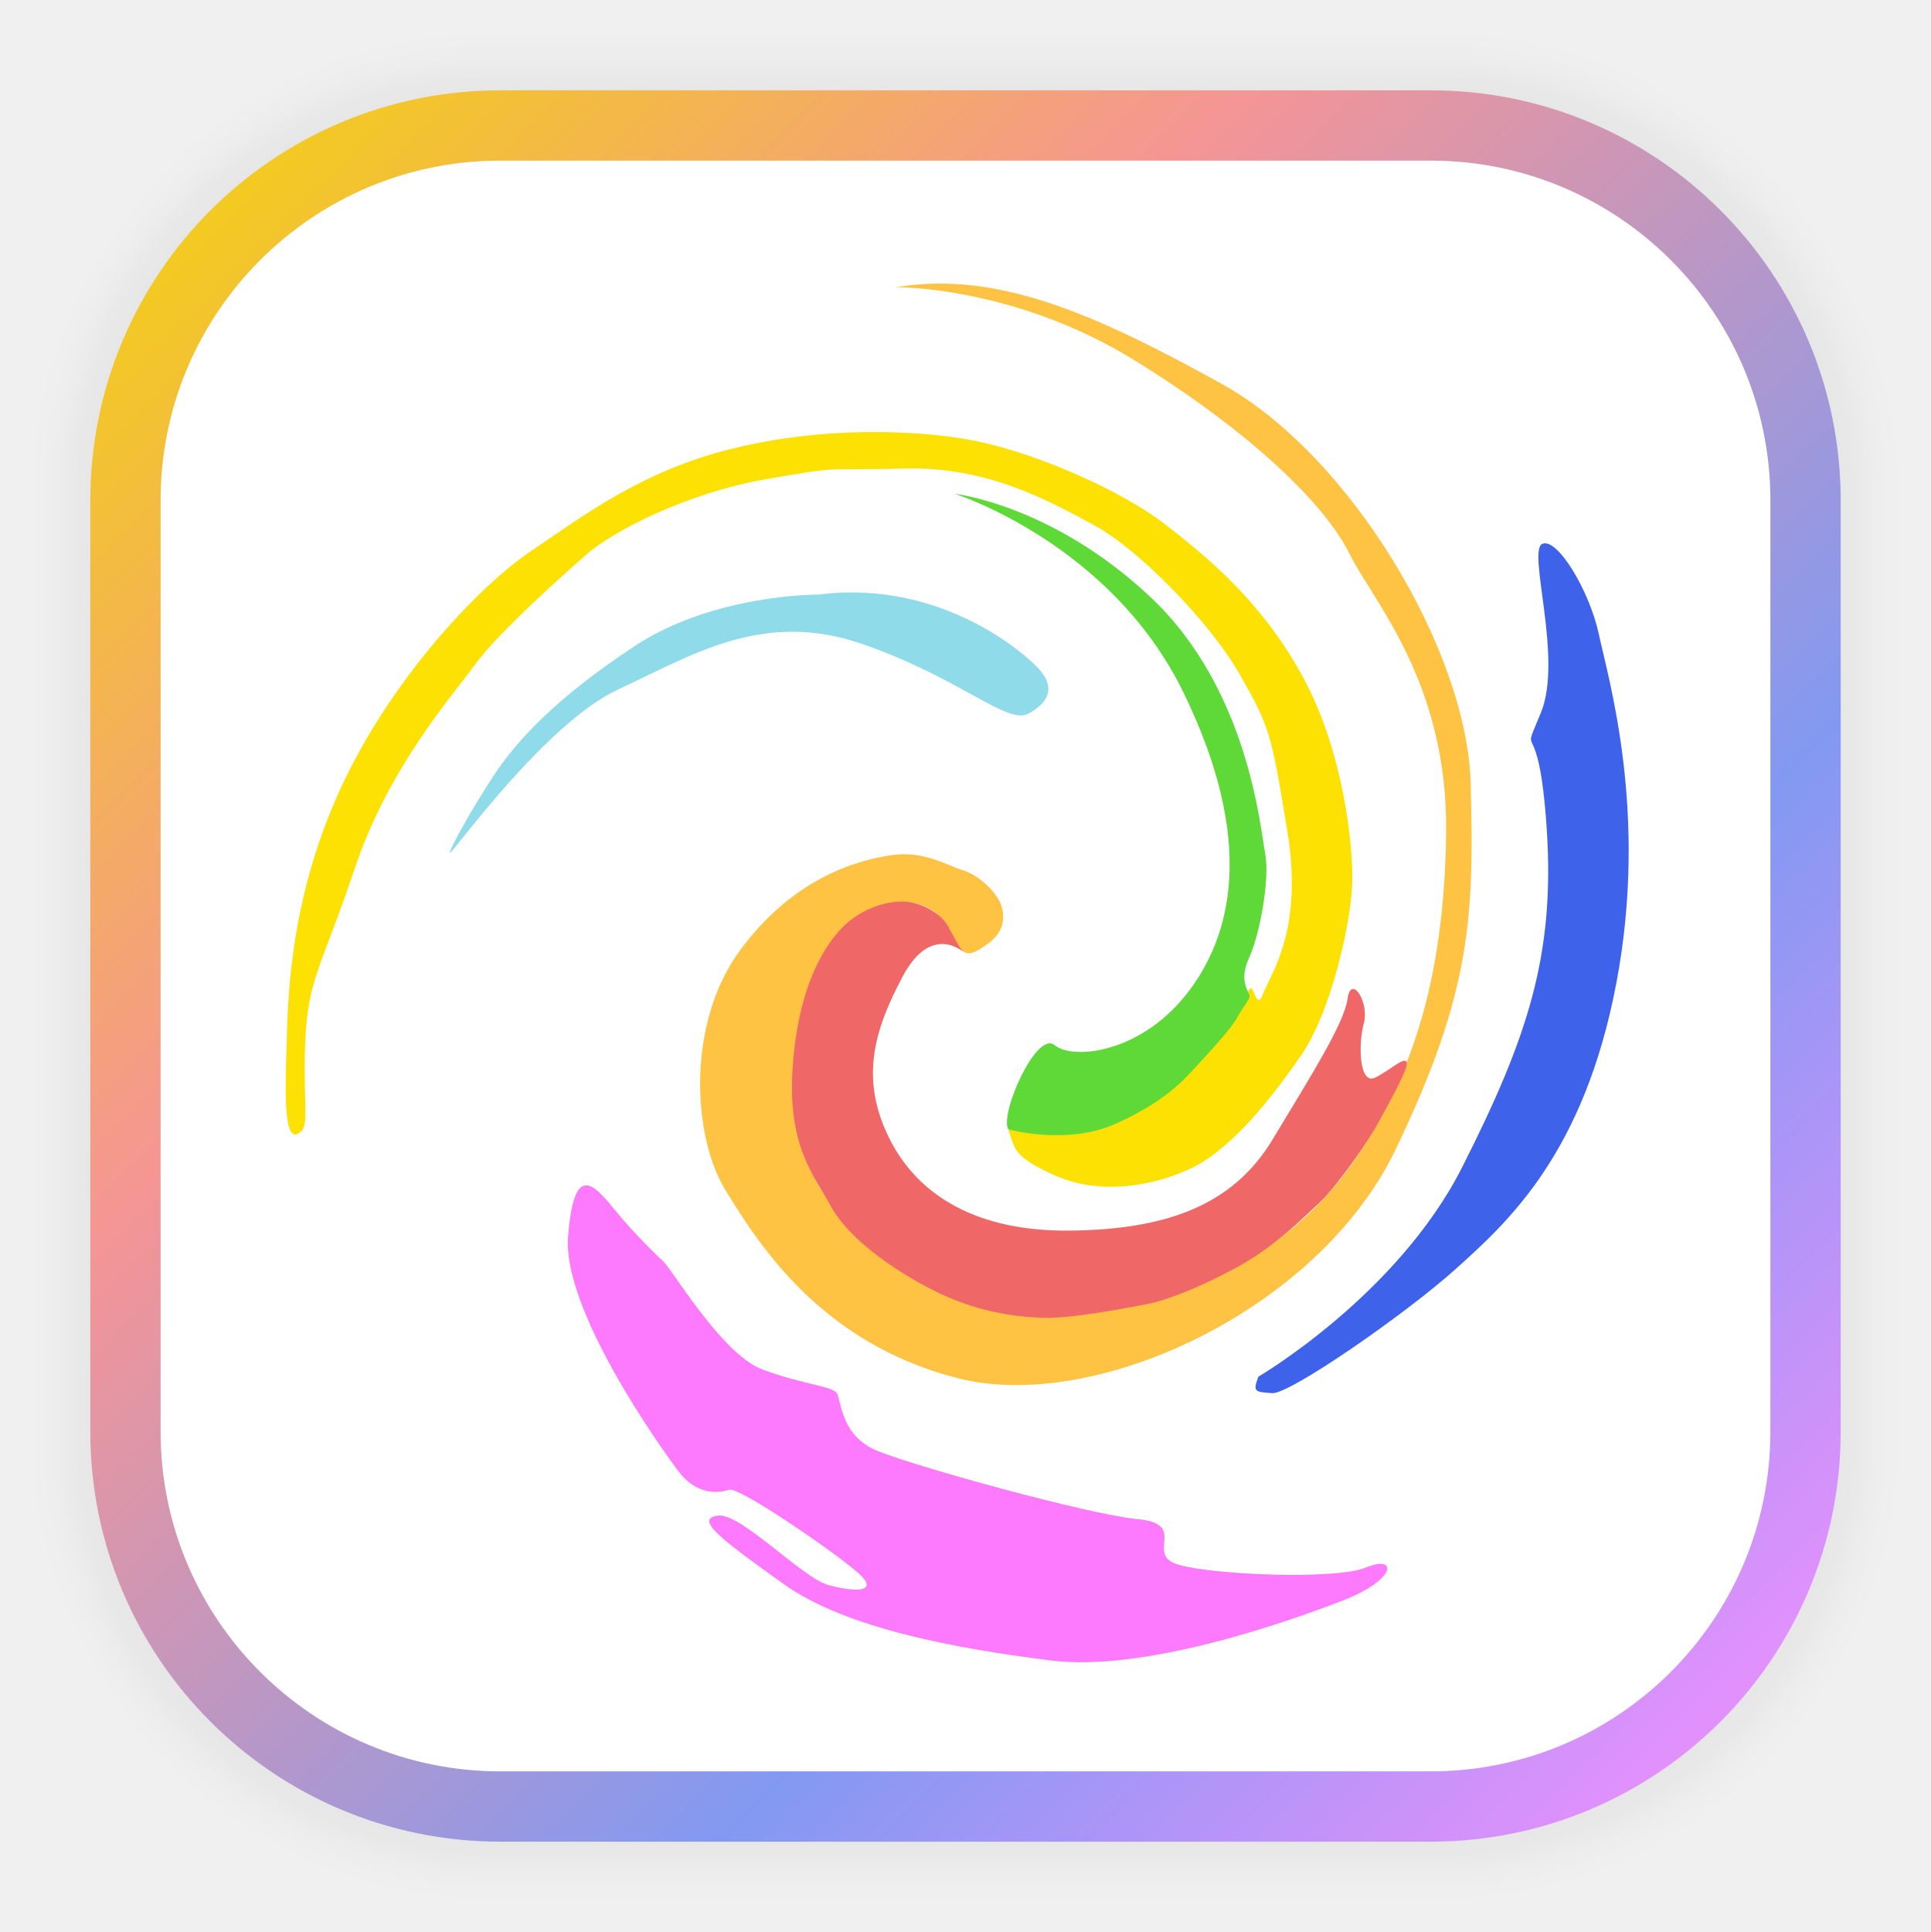
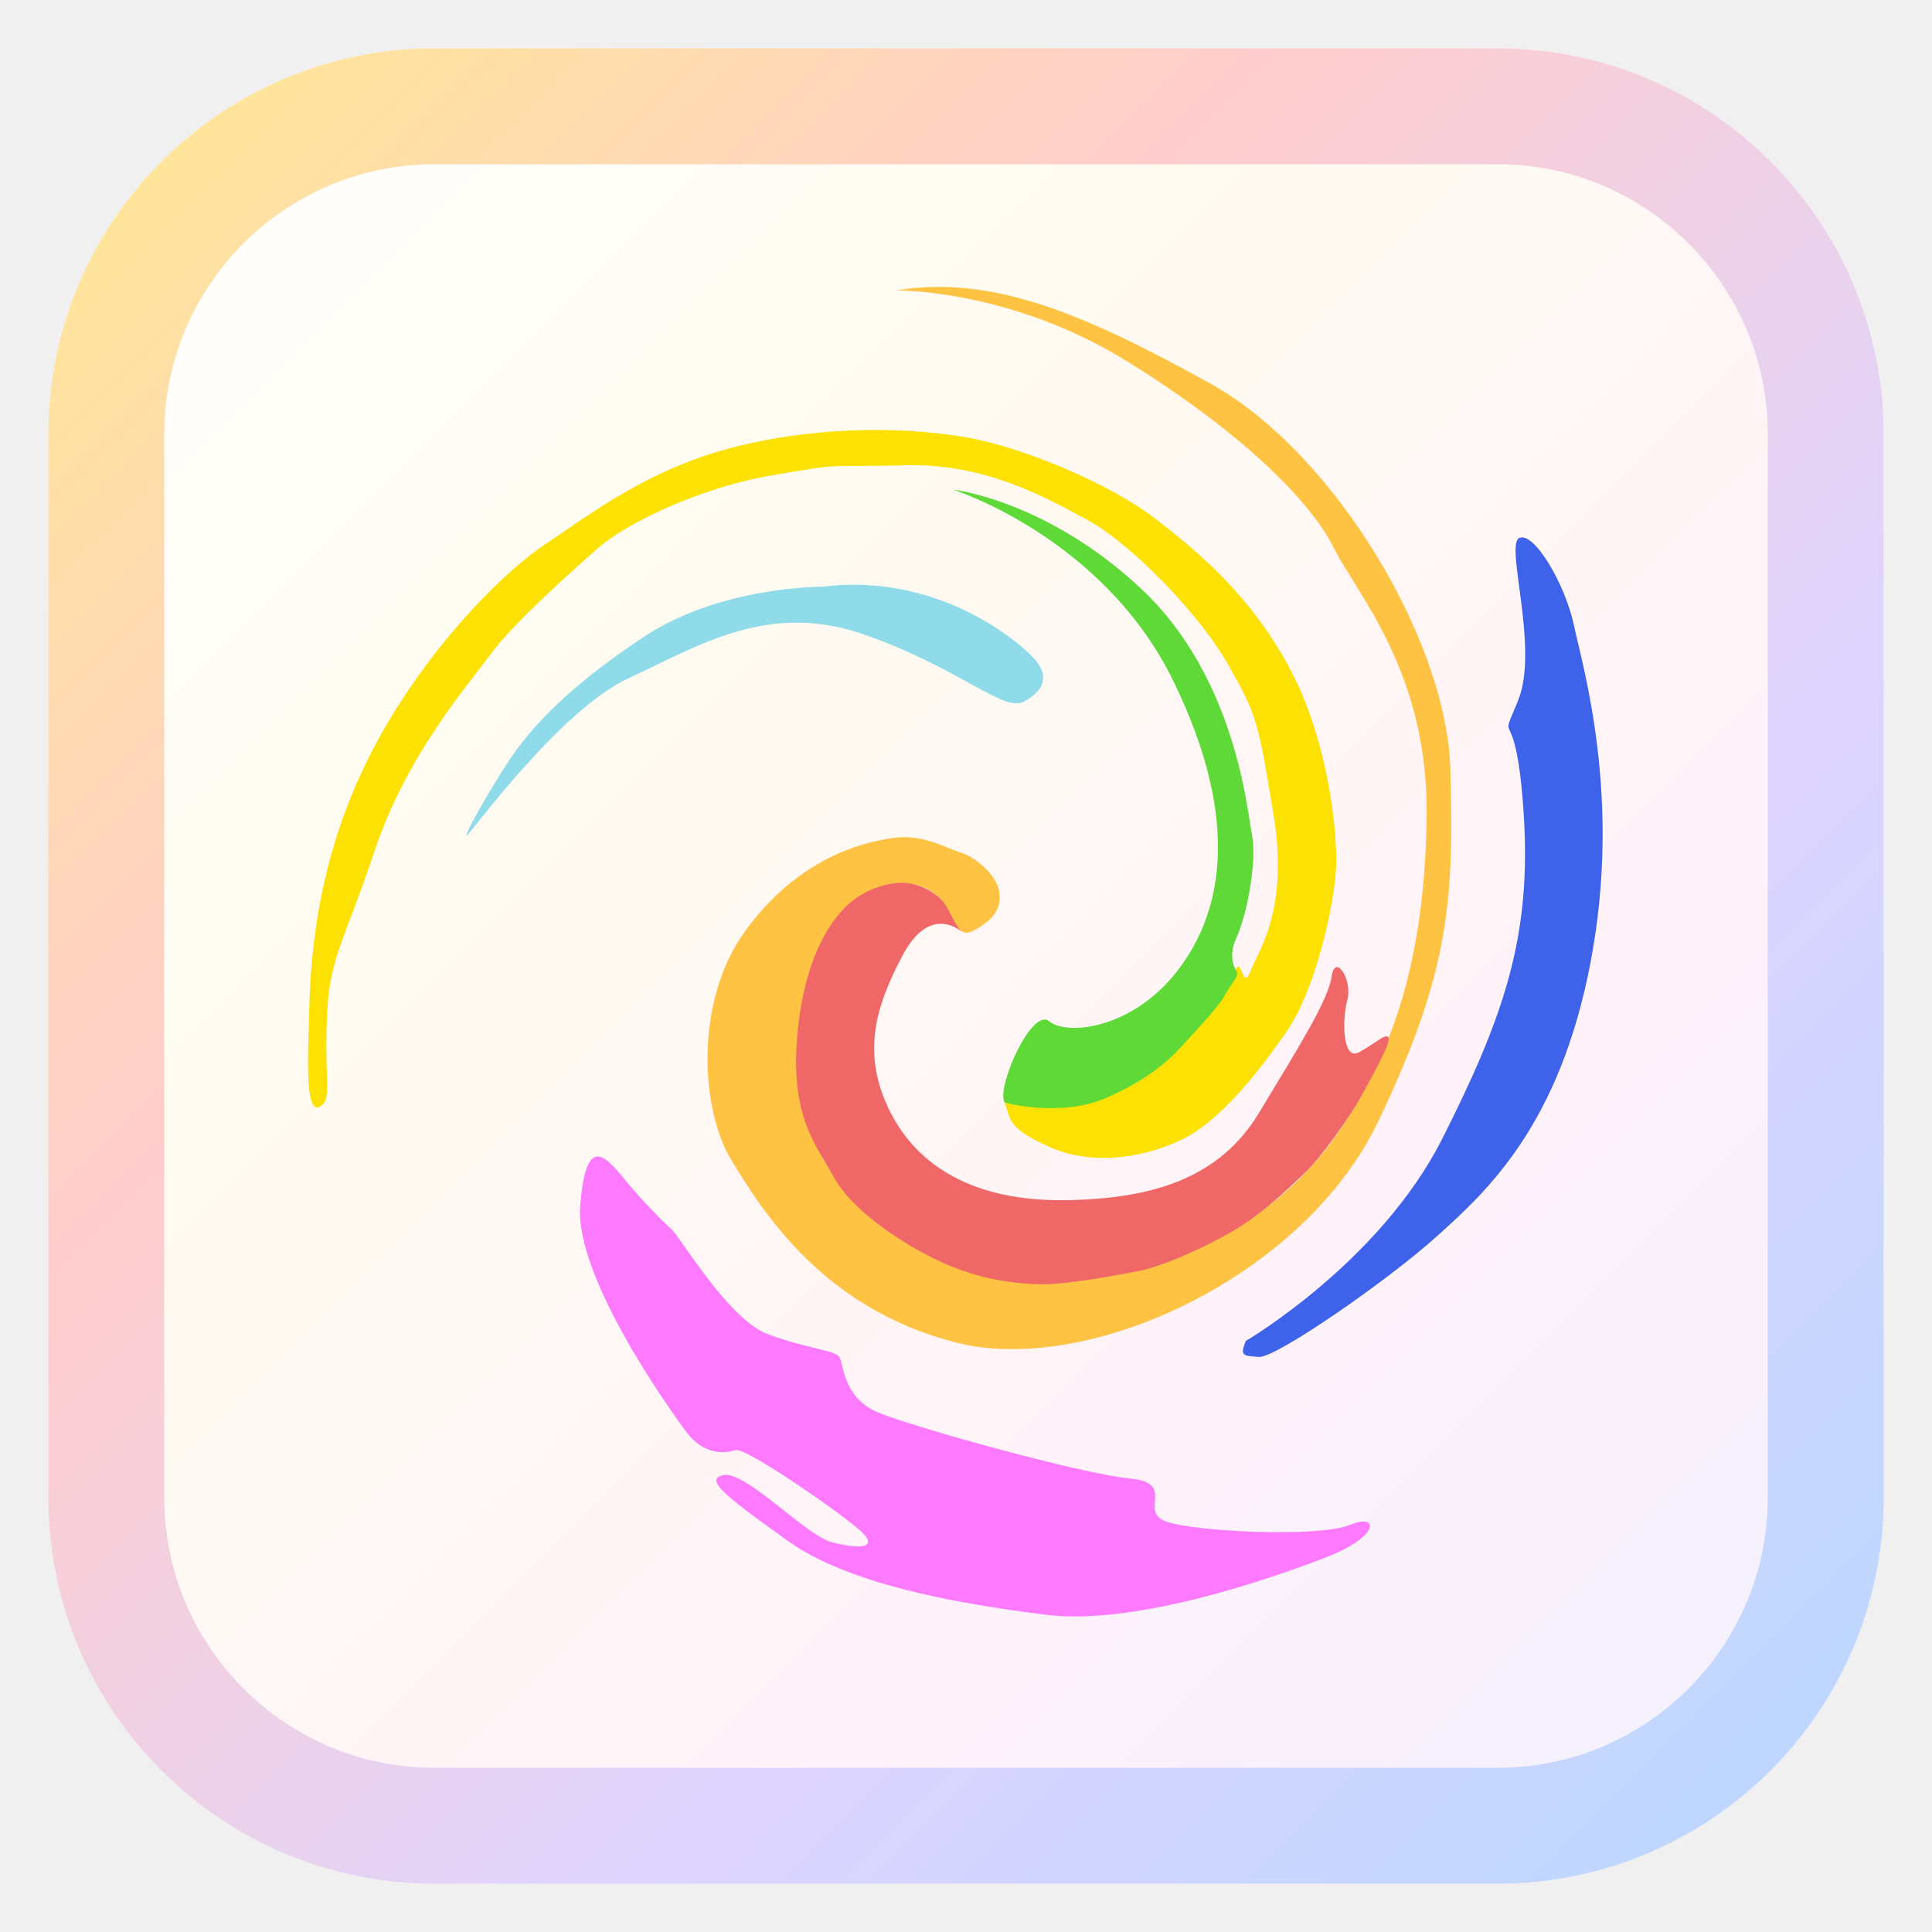
- <svg xmlns="http://www.w3.org/2000/svg" width="2455" height="2456" xml:space="preserve" overflow="hidden">
+ <svg xmlns="http://www.w3.org/2000/svg" width="500" zoomAndPan="magnify" viewBox="0 0 375 375" height="500" preserveAspectRatio="xMidYMid meet" version="1.0">
  <defs>
-     <filter id="fx0" x="-10%" y="-10%" width="120%" height="120%" filterUnits="userSpaceOnUse" primitiveUnits="userSpaceOnUse">
-       <feComponentTransfer color-interpolation-filters="sRGB">
-         <feFuncR type="discrete" tableValues="0 0" />
-         <feFuncG type="discrete" tableValues="0 0" />
-         <feFuncB type="discrete" tableValues="0 0" />
-         <feFuncA type="linear" slope="0.051" intercept="0" />
-       </feComponentTransfer>
-       <feGaussianBlur stdDeviation="7.642 7.639" />
-     </filter>
-     <clipPath id="clip1">
-       <path d="M1609.15 169.5C1345.9 169.5 1132.5 382.903 1132.5 646.149L1132.5 1829.85C1132.5 2093.1 1345.9 2306.5 1609.15 2306.5L2791.85 2306.5C3055.1 2306.5 3268.5 2093.1 3268.5 1829.85L3268.5 646.149C3268.5 382.903 3055.1 169.5 2791.85 169.5ZM973 10 3428 10 3428 2466 973 2466Z" fill-rule="evenodd" clip-rule="evenodd" />
-     </clipPath>
-     <linearGradient x1="1087.31" y1="125.313" x2="3313.69" y2="2350.69" gradientUnits="userSpaceOnUse" spreadMethod="reflect" id="stroke2">
-       <stop offset="0" stop-color="#F2D802" />
-       <stop offset="0.33" stop-color="#F59595" />
-       <stop offset="0.68" stop-color="#8299F2" />
-       <stop offset="1" stop-color="#FD8EFF" />
+     <clipPath id="3c8f4faebb">
+       <path d="M 9.375 9.375 L 365.625 9.375 L 365.625 365.625 L 9.375 365.625 Z M 9.375 9.375 " clip-rule="nonzero" />
+     </clipPath>
+     <clipPath id="127a158499">
+       <path d="M 365.625 84.375 L 365.625 290.625 C 365.625 332.047 332.047 365.625 290.625 365.625 L 84.375 365.625 C 42.953 365.625 9.375 332.047 9.375 290.625 L 9.375 84.375 C 9.375 42.953 42.953 9.375 84.375 9.375 L 290.625 9.375 C 332.047 9.375 365.625 42.953 365.625 84.375 Z M 365.625 84.375 " clip-rule="nonzero" />
+     </clipPath>
+     <clipPath id="c23527ebd4">
+       <path d="M 0.375 0.375 L 356.625 0.375 L 356.625 356.625 L 0.375 356.625 Z M 0.375 0.375 " clip-rule="nonzero" />
+     </clipPath>
+     <clipPath id="833d9746b8">
+       <path d="M 356.625 75.375 L 356.625 281.625 C 356.625 323.047 323.047 356.625 281.625 356.625 L 75.375 356.625 C 33.953 356.625 0.375 323.047 0.375 281.625 L 0.375 75.375 C 0.375 33.953 33.953 0.375 75.375 0.375 L 281.625 0.375 C 323.047 0.375 356.625 33.953 356.625 75.375 Z M 356.625 75.375 " clip-rule="nonzero" />
+     </clipPath>
+     <linearGradient x1="0" gradientTransform="matrix(1.391601, 0, 0, 1.391601, 0.375004, 0.374999)" y1="0" x2="256" gradientUnits="userSpaceOnUse" y2="256" id="e54ebfccb0">
+       <stop stop-opacity="1" stop-color="rgb(100%, 100%, 100%)" offset="0" />
+       <stop stop-opacity="1" stop-color="rgb(100%, 99.962%, 99.861%)" offset="0.016" />
+       <stop stop-opacity="1" stop-color="rgb(100%, 99.889%, 99.585%)" offset="0.031" />
+       <stop stop-opacity="1" stop-color="rgb(100%, 99.815%, 99.309%)" offset="0.047" />
+       <stop stop-opacity="1" stop-color="rgb(100%, 99.741%, 99.033%)" offset="0.062" />
+       <stop stop-opacity="1" stop-color="rgb(100%, 99.667%, 98.756%)" offset="0.078" />
+       <stop stop-opacity="1" stop-color="rgb(100%, 99.594%, 98.482%)" offset="0.094" />
+       <stop stop-opacity="1" stop-color="rgb(100%, 99.521%, 98.206%)" offset="0.109" />
+       <stop stop-opacity="1" stop-color="rgb(100%, 99.446%, 97.929%)" offset="0.125" />
+       <stop stop-opacity="1" stop-color="rgb(100%, 99.373%, 97.653%)" offset="0.141" />
+       <stop stop-opacity="1" stop-color="rgb(100%, 99.3%, 97.377%)" offset="0.156" />
+       <stop stop-opacity="1" stop-color="rgb(100%, 99.225%, 97.102%)" offset="0.172" />
+       <stop stop-opacity="1" stop-color="rgb(100%, 99.152%, 96.826%)" offset="0.188" />
+       <stop stop-opacity="1" stop-color="rgb(100%, 99.078%, 96.55%)" offset="0.203" />
+       <stop stop-opacity="1" stop-color="rgb(100%, 99.005%, 96.274%)" offset="0.219" />
+       <stop stop-opacity="1" stop-color="rgb(100%, 98.93%, 95.998%)" offset="0.234" />
+       <stop stop-opacity="1" stop-color="rgb(100%, 98.857%, 95.721%)" offset="0.25" />
+       <stop stop-opacity="1" stop-color="rgb(100%, 98.784%, 95.447%)" offset="0.266" />
+       <stop stop-opacity="1" stop-color="rgb(100%, 98.709%, 95.171%)" offset="0.281" />
+       <stop stop-opacity="1" stop-color="rgb(100%, 98.636%, 94.894%)" offset="0.297" />
+       <stop stop-opacity="1" stop-color="rgb(100%, 98.563%, 94.618%)" offset="0.312" />
+       <stop stop-opacity="1" stop-color="rgb(100%, 98.421%, 94.363%)" offset="0.344" />
+       <stop stop-opacity="1" stop-color="rgb(100%, 98.151%, 94.429%)" offset="0.375" />
+       <stop stop-opacity="1" stop-color="rgb(100%, 97.82%, 94.795%)" offset="0.406" />
+       <stop stop-opacity="1" stop-color="rgb(100%, 97.49%, 95.161%)" offset="0.438" />
+       <stop stop-opacity="1" stop-color="rgb(100%, 97.159%, 95.529%)" offset="0.469" />
+       <stop stop-opacity="1" stop-color="rgb(100%, 96.829%, 95.895%)" offset="0.5" />
+       <stop stop-opacity="1" stop-color="rgb(100%, 96.498%, 96.262%)" offset="0.531" />
+       <stop stop-opacity="1" stop-color="rgb(100%, 96.169%, 96.629%)" offset="0.562" />
+       <stop stop-opacity="1" stop-color="rgb(100%, 95.839%, 96.996%)" offset="0.594" />
+       <stop stop-opacity="1" stop-color="rgb(100%, 95.508%, 97.363%)" offset="0.625" />
+       <stop stop-opacity="1" stop-color="rgb(100%, 95.178%, 97.729%)" offset="0.656" />
+       <stop stop-opacity="1" stop-color="rgb(99.806%, 94.933%, 98.036%)" offset="0.688" />
+       <stop stop-opacity="1" stop-color="rgb(99.466%, 94.833%, 98.206%)" offset="0.703" />
+       <stop stop-opacity="1" stop-color="rgb(99.171%, 94.797%, 98.297%)" offset="0.719" />
+       <stop stop-opacity="1" stop-color="rgb(98.877%, 94.76%, 98.39%)" offset="0.734" />
+       <stop stop-opacity="1" stop-color="rgb(98.582%, 94.724%, 98.482%)" offset="0.75" />
+       <stop stop-opacity="1" stop-color="rgb(98.289%, 94.687%, 98.573%)" offset="0.766" />
+       <stop stop-opacity="1" stop-color="rgb(97.995%, 94.65%, 98.665%)" offset="0.781" />
+       <stop stop-opacity="1" stop-color="rgb(97.701%, 94.614%, 98.758%)" offset="0.797" />
+       <stop stop-opacity="1" stop-color="rgb(97.406%, 94.577%, 98.849%)" offset="0.812" />
+       <stop stop-opacity="1" stop-color="rgb(97.112%, 94.54%, 98.941%)" offset="0.828" />
+       <stop stop-opacity="1" stop-color="rgb(96.817%, 94.504%, 99.034%)" offset="0.844" />
+       <stop stop-opacity="1" stop-color="rgb(96.524%, 94.467%, 99.126%)" offset="0.859" />
+       <stop stop-opacity="1" stop-color="rgb(96.23%, 94.431%, 99.217%)" offset="0.875" />
+       <stop stop-opacity="1" stop-color="rgb(95.935%, 94.394%, 99.309%)" offset="0.891" />
+       <stop stop-opacity="1" stop-color="rgb(95.641%, 94.357%, 99.402%)" offset="0.906" />
+       <stop stop-opacity="1" stop-color="rgb(95.346%, 94.321%, 99.493%)" offset="0.922" />
+       <stop stop-opacity="1" stop-color="rgb(95.053%, 94.284%, 99.585%)" offset="0.938" />
+       <stop stop-opacity="1" stop-color="rgb(94.759%, 94.247%, 99.677%)" offset="0.953" />
+       <stop stop-opacity="1" stop-color="rgb(94.464%, 94.211%, 99.77%)" offset="0.969" />
+       <stop stop-opacity="1" stop-color="rgb(94.17%, 94.174%, 99.861%)" offset="0.984" />
+       <stop stop-opacity="1" stop-color="rgb(93.875%, 94.138%, 99.953%)" offset="1" />
+     </linearGradient>
+     <clipPath id="662ced1f3d">
+       <rect x="0" width="357" y="0" height="357" />
+     </clipPath>
+     <linearGradient x1="-0" gradientTransform="matrix(2.226597, 0, 0, 2.226597, 0.000000520833, 0.000000520833)" y1="-0" x2="213.33" gradientUnits="userSpaceOnUse" y2="213.33" id="bdf64301de">
+       <stop stop-opacity="1" stop-color="rgb(100%, 91.759%, 56.47%)" offset="0" />
+       <stop stop-opacity="1" stop-color="rgb(100%, 91.626%, 56.749%)" offset="0.004" />
+       <stop stop-opacity="1" stop-color="rgb(100%, 91.493%, 57.03%)" offset="0.008" />
+       <stop stop-opacity="1" stop-color="rgb(100%, 91.359%, 57.31%)" offset="0.012" />
+       <stop stop-opacity="1" stop-color="rgb(100%, 91.226%, 57.591%)" offset="0.016" />
+       <stop stop-opacity="1" stop-color="rgb(100%, 91.092%, 57.872%)" offset="0.02" />
+       <stop stop-opacity="1" stop-color="rgb(100%, 90.959%, 58.153%)" offset="0.023" />
+       <stop stop-opacity="1" stop-color="rgb(100%, 90.825%, 58.434%)" offset="0.027" />
+       <stop stop-opacity="1" stop-color="rgb(100%, 90.692%, 58.714%)" offset="0.031" />
+       <stop stop-opacity="1" stop-color="rgb(100%, 90.558%, 58.995%)" offset="0.035" />
+       <stop stop-opacity="1" stop-color="rgb(100%, 90.425%, 59.276%)" offset="0.039" />
+       <stop stop-opacity="1" stop-color="rgb(100%, 90.291%, 59.555%)" offset="0.043" />
+       <stop stop-opacity="1" stop-color="rgb(100%, 90.158%, 59.836%)" offset="0.047" />
+       <stop stop-opacity="1" stop-color="rgb(100%, 90.025%, 60.117%)" offset="0.051" />
+       <stop stop-opacity="1" stop-color="rgb(100%, 89.893%, 60.397%)" offset="0.055" />
+       <stop stop-opacity="1" stop-color="rgb(100%, 89.758%, 60.678%)" offset="0.059" />
+       <stop stop-opacity="1" stop-color="rgb(100%, 89.626%, 60.959%)" offset="0.062" />
+       <stop stop-opacity="1" stop-color="rgb(100%, 89.491%, 61.24%)" offset="0.066" />
+       <stop stop-opacity="1" stop-color="rgb(100%, 89.359%, 61.52%)" offset="0.07" />
+       <stop stop-opacity="1" stop-color="rgb(100%, 89.224%, 61.8%)" offset="0.074" />
+       <stop stop-opacity="1" stop-color="rgb(100%, 89.091%, 62.08%)" offset="0.078" />
+       <stop stop-opacity="1" stop-color="rgb(100%, 88.957%, 62.361%)" offset="0.082" />
+       <stop stop-opacity="1" stop-color="rgb(100%, 88.824%, 62.642%)" offset="0.086" />
+       <stop stop-opacity="1" stop-color="rgb(100%, 88.692%, 62.923%)" offset="0.09" />
+       <stop stop-opacity="1" stop-color="rgb(100%, 88.559%, 63.203%)" offset="0.094" />
+       <stop stop-opacity="1" stop-color="rgb(100%, 88.425%, 63.484%)" offset="0.098" />
+       <stop stop-opacity="1" stop-color="rgb(100%, 88.292%, 63.765%)" offset="0.102" />
+       <stop stop-opacity="1" stop-color="rgb(100%, 88.158%, 64.046%)" offset="0.105" />
+       <stop stop-opacity="1" stop-color="rgb(100%, 88.025%, 64.326%)" offset="0.109" />
+       <stop stop-opacity="1" stop-color="rgb(100%, 87.891%, 64.606%)" offset="0.113" />
+       <stop stop-opacity="1" stop-color="rgb(100%, 87.758%, 64.886%)" offset="0.117" />
+       <stop stop-opacity="1" stop-color="rgb(100%, 87.624%, 65.167%)" offset="0.121" />
+       <stop stop-opacity="1" stop-color="rgb(100%, 87.491%, 65.448%)" offset="0.125" />
+       <stop stop-opacity="1" stop-color="rgb(100%, 87.357%, 65.729%)" offset="0.129" />
+       <stop stop-opacity="1" stop-color="rgb(100%, 87.224%, 66.01%)" offset="0.133" />
+       <stop stop-opacity="1" stop-color="rgb(100%, 87.091%, 66.29%)" offset="0.137" />
+       <stop stop-opacity="1" stop-color="rgb(100%, 86.958%, 66.571%)" offset="0.141" />
+       <stop stop-opacity="1" stop-color="rgb(100%, 86.824%, 66.85%)" offset="0.145" />
+       <stop stop-opacity="1" stop-color="rgb(100%, 86.691%, 67.131%)" offset="0.148" />
+       <stop stop-opacity="1" stop-color="rgb(100%, 86.557%, 67.412%)" offset="0.152" />
+       <stop stop-opacity="1" stop-color="rgb(100%, 86.424%, 67.693%)" offset="0.156" />
+       <stop stop-opacity="1" stop-color="rgb(100%, 86.29%, 67.973%)" offset="0.16" />
+       <stop stop-opacity="1" stop-color="rgb(100%, 86.157%, 68.254%)" offset="0.164" />
+       <stop stop-opacity="1" stop-color="rgb(100%, 86.023%, 68.535%)" offset="0.168" />
+       <stop stop-opacity="1" stop-color="rgb(100%, 85.89%, 68.816%)" offset="0.172" />
+       <stop stop-opacity="1" stop-color="rgb(100%, 85.757%, 69.096%)" offset="0.176" />
+       <stop stop-opacity="1" stop-color="rgb(100%, 85.625%, 69.377%)" offset="0.18" />
+       <stop stop-opacity="1" stop-color="rgb(100%, 85.49%, 69.656%)" offset="0.184" />
+       <stop stop-opacity="1" stop-color="rgb(100%, 85.358%, 69.937%)" offset="0.188" />
+       <stop stop-opacity="1" stop-color="rgb(100%, 85.223%, 70.218%)" offset="0.191" />
+       <stop stop-opacity="1" stop-color="rgb(100%, 85.091%, 70.499%)" offset="0.195" />
+       <stop stop-opacity="1" stop-color="rgb(100%, 84.956%, 70.779%)" offset="0.199" />
+       <stop stop-opacity="1" stop-color="rgb(100%, 84.824%, 71.06%)" offset="0.203" />
+       <stop stop-opacity="1" stop-color="rgb(100%, 84.689%, 71.341%)" offset="0.207" />
+       <stop stop-opacity="1" stop-color="rgb(100%, 84.557%, 71.622%)" offset="0.211" />
+       <stop stop-opacity="1" stop-color="rgb(100%, 84.422%, 71.901%)" offset="0.215" />
+       <stop stop-opacity="1" stop-color="rgb(100%, 84.29%, 72.182%)" offset="0.219" />
+       <stop stop-opacity="1" stop-color="rgb(100%, 84.157%, 72.462%)" offset="0.223" />
+       <stop stop-opacity="1" stop-color="rgb(100%, 84.024%, 72.743%)" offset="0.227" />
+       <stop stop-opacity="1" stop-color="rgb(100%, 83.89%, 73.024%)" offset="0.23" />
+       <stop stop-opacity="1" stop-color="rgb(100%, 83.757%, 73.305%)" offset="0.234" />
+       <stop stop-opacity="1" stop-color="rgb(100%, 83.623%, 73.586%)" offset="0.238" />
+       <stop stop-opacity="1" stop-color="rgb(100%, 83.49%, 73.866%)" offset="0.242" />
+       <stop stop-opacity="1" stop-color="rgb(100%, 83.356%, 74.147%)" offset="0.246" />
+       <stop stop-opacity="1" stop-color="rgb(100%, 83.223%, 74.428%)" offset="0.25" />
+       <stop stop-opacity="1" stop-color="rgb(100%, 83.089%, 74.707%)" offset="0.254" />
+       <stop stop-opacity="1" stop-color="rgb(100%, 82.956%, 74.988%)" offset="0.258" />
+       <stop stop-opacity="1" stop-color="rgb(100%, 82.823%, 75.269%)" offset="0.262" />
+       <stop stop-opacity="1" stop-color="rgb(100%, 82.69%, 75.549%)" offset="0.266" />
+       <stop stop-opacity="1" stop-color="rgb(100%, 82.556%, 75.83%)" offset="0.27" />
+       <stop stop-opacity="1" stop-color="rgb(100%, 82.423%, 76.111%)" offset="0.273" />
+       <stop stop-opacity="1" stop-color="rgb(100%, 82.289%, 76.392%)" offset="0.277" />
+       <stop stop-opacity="1" stop-color="rgb(100%, 82.156%, 76.672%)" offset="0.281" />
+       <stop stop-opacity="1" stop-color="rgb(100%, 82.022%, 76.953%)" offset="0.285" />
+       <stop stop-opacity="1" stop-color="rgb(100%, 81.889%, 77.234%)" offset="0.289" />
+       <stop stop-opacity="1" stop-color="rgb(100%, 81.755%, 77.513%)" offset="0.293" />
+       <stop stop-opacity="1" stop-color="rgb(100%, 81.622%, 77.794%)" offset="0.297" />
+       <stop stop-opacity="1" stop-color="rgb(100%, 81.488%, 78.075%)" offset="0.301" />
+       <stop stop-opacity="1" stop-color="rgb(100%, 81.355%, 78.355%)" offset="0.305" />
+       <stop stop-opacity="1" stop-color="rgb(100%, 81.223%, 78.636%)" offset="0.309" />
+       <stop stop-opacity="1" stop-color="rgb(100%, 81.09%, 78.917%)" offset="0.312" />
+       <stop stop-opacity="1" stop-color="rgb(100%, 80.956%, 79.198%)" offset="0.316" />
+       <stop stop-opacity="1" stop-color="rgb(100%, 80.823%, 79.478%)" offset="0.32" />
+       <stop stop-opacity="1" stop-color="rgb(100%, 80.688%, 79.758%)" offset="0.324" />
+       <stop stop-opacity="1" stop-color="rgb(100%, 80.556%, 80.038%)" offset="0.328" />
+       <stop stop-opacity="1" stop-color="rgb(99.94%, 80.484%, 80.299%)" offset="0.332" />
+       <stop stop-opacity="1" stop-color="rgb(99.883%, 80.414%, 80.562%)" offset="0.336" />
+       <stop stop-opacity="1" stop-color="rgb(99.725%, 80.446%, 80.791%)" offset="0.34" />
+       <stop stop-opacity="1" stop-color="rgb(99.57%, 80.478%, 81.021%)" offset="0.344" />
+       <stop stop-opacity="1" stop-color="rgb(99.414%, 80.51%, 81.25%)" offset="0.348" />
+       <stop stop-opacity="1" stop-color="rgb(99.258%, 80.542%, 81.479%)" offset="0.352" />
+       <stop stop-opacity="1" stop-color="rgb(99.103%, 80.574%, 81.708%)" offset="0.355" />
+       <stop stop-opacity="1" stop-color="rgb(98.947%, 80.606%, 81.938%)" offset="0.359" />
+       <stop stop-opacity="1" stop-color="rgb(98.79%, 80.638%, 82.167%)" offset="0.363" />
+       <stop stop-opacity="1" stop-color="rgb(98.634%, 80.67%, 82.396%)" offset="0.367" />
+       <stop stop-opacity="1" stop-color="rgb(98.479%, 80.702%, 82.625%)" offset="0.371" />
+       <stop stop-opacity="1" stop-color="rgb(98.323%, 80.736%, 82.855%)" offset="0.375" />
+       <stop stop-opacity="1" stop-color="rgb(98.167%, 80.768%, 83.084%)" offset="0.379" />
+       <stop stop-opacity="1" stop-color="rgb(98.012%, 80.8%, 83.315%)" offset="0.383" />
+       <stop stop-opacity="1" stop-color="rgb(97.855%, 80.832%, 83.543%)" offset="0.387" />
+       <stop stop-opacity="1" stop-color="rgb(97.699%, 80.864%, 83.772%)" offset="0.391" />
+       <stop stop-opacity="1" stop-color="rgb(97.543%, 80.896%, 84.001%)" offset="0.395" />
+       <stop stop-opacity="1" stop-color="rgb(97.388%, 80.928%, 84.232%)" offset="0.398" />
+       <stop stop-opacity="1" stop-color="rgb(97.232%, 80.96%, 84.46%)" offset="0.402" />
+       <stop stop-opacity="1" stop-color="rgb(97.076%, 80.992%, 84.689%)" offset="0.406" />
+       <stop stop-opacity="1" stop-color="rgb(96.919%, 81.024%, 84.918%)" offset="0.41" />
+       <stop stop-opacity="1" stop-color="rgb(96.764%, 81.056%, 85.149%)" offset="0.414" />
+       <stop stop-opacity="1" stop-color="rgb(96.608%, 81.088%, 85.378%)" offset="0.418" />
+       <stop stop-opacity="1" stop-color="rgb(96.452%, 81.12%, 85.608%)" offset="0.422" />
+       <stop stop-opacity="1" stop-color="rgb(96.297%, 81.152%, 85.837%)" offset="0.426" />
+       <stop stop-opacity="1" stop-color="rgb(96.141%, 81.186%, 86.066%)" offset="0.43" />
+       <stop stop-opacity="1" stop-color="rgb(95.984%, 81.218%, 86.295%)" offset="0.434" />
+       <stop stop-opacity="1" stop-color="rgb(95.828%, 81.25%, 86.525%)" offset="0.438" />
+       <stop stop-opacity="1" stop-color="rgb(95.673%, 81.282%, 86.754%)" offset="0.441" />
+       <stop stop-opacity="1" stop-color="rgb(95.517%, 81.314%, 86.983%)" offset="0.445" />
+       <stop stop-opacity="1" stop-color="rgb(95.361%, 81.346%, 87.212%)" offset="0.449" />
+       <stop stop-opacity="1" stop-color="rgb(95.206%, 81.378%, 87.442%)" offset="0.453" />
+       <stop stop-opacity="1" stop-color="rgb(95.049%, 81.41%, 87.671%)" offset="0.457" />
+       <stop stop-opacity="1" stop-color="rgb(94.893%, 81.442%, 87.901%)" offset="0.461" />
+       <stop stop-opacity="1" stop-color="rgb(94.737%, 81.474%, 88.13%)" offset="0.465" />
+       <stop stop-opacity="1" stop-color="rgb(94.582%, 81.506%, 88.359%)" offset="0.469" />
+       <stop stop-opacity="1" stop-color="rgb(94.426%, 81.538%, 88.588%)" offset="0.473" />
+       <stop stop-opacity="1" stop-color="rgb(94.27%, 81.572%, 88.818%)" offset="0.477" />
+       <stop stop-opacity="1" stop-color="rgb(94.113%, 81.604%, 89.047%)" offset="0.48" />
+       <stop stop-opacity="1" stop-color="rgb(93.958%, 81.636%, 89.276%)" offset="0.484" />
+       <stop stop-opacity="1" stop-color="rgb(93.802%, 81.668%, 89.505%)" offset="0.488" />
+       <stop stop-opacity="1" stop-color="rgb(93.646%, 81.7%, 89.735%)" offset="0.492" />
+       <stop stop-opacity="1" stop-color="rgb(93.491%, 81.732%, 89.964%)" offset="0.496" />
+       <stop stop-opacity="1" stop-color="rgb(93.335%, 81.764%, 90.195%)" offset="0.5" />
+       <stop stop-opacity="1" stop-color="rgb(93.178%, 81.796%, 90.424%)" offset="0.504" />
+       <stop stop-opacity="1" stop-color="rgb(93.022%, 81.828%, 90.652%)" offset="0.508" />
+       <stop stop-opacity="1" stop-color="rgb(92.867%, 81.86%, 90.881%)" offset="0.512" />
+       <stop stop-opacity="1" stop-color="rgb(92.711%, 81.892%, 91.112%)" offset="0.516" />
+       <stop stop-opacity="1" stop-color="rgb(92.555%, 81.924%, 91.341%)" offset="0.52" />
+       <stop stop-opacity="1" stop-color="rgb(92.4%, 81.956%, 91.571%)" offset="0.523" />
+       <stop stop-opacity="1" stop-color="rgb(92.242%, 81.989%, 91.8%)" offset="0.527" />
+       <stop stop-opacity="1" stop-color="rgb(92.087%, 82.022%, 92.029%)" offset="0.531" />
+       <stop stop-opacity="1" stop-color="rgb(91.931%, 82.054%, 92.258%)" offset="0.535" />
+       <stop stop-opacity="1" stop-color="rgb(91.776%, 82.086%, 92.488%)" offset="0.539" />
+       <stop stop-opacity="1" stop-color="rgb(91.618%, 82.118%, 92.717%)" offset="0.543" />
+       <stop stop-opacity="1" stop-color="rgb(91.463%, 82.15%, 92.946%)" offset="0.547" />
+       <stop stop-opacity="1" stop-color="rgb(91.307%, 82.182%, 93.175%)" offset="0.551" />
+       <stop stop-opacity="1" stop-color="rgb(91.151%, 82.214%, 93.405%)" offset="0.555" />
+       <stop stop-opacity="1" stop-color="rgb(90.996%, 82.246%, 93.634%)" offset="0.559" />
+       <stop stop-opacity="1" stop-color="rgb(90.84%, 82.278%, 93.864%)" offset="0.562" />
+       <stop stop-opacity="1" stop-color="rgb(90.683%, 82.31%, 94.093%)" offset="0.566" />
+       <stop stop-opacity="1" stop-color="rgb(90.527%, 82.343%, 94.322%)" offset="0.57" />
+       <stop stop-opacity="1" stop-color="rgb(90.372%, 82.375%, 94.551%)" offset="0.574" />
+       <stop stop-opacity="1" stop-color="rgb(90.216%, 82.408%, 94.781%)" offset="0.578" />
+       <stop stop-opacity="1" stop-color="rgb(90.06%, 82.44%, 95.01%)" offset="0.582" />
+       <stop stop-opacity="1" stop-color="rgb(89.905%, 82.472%, 95.239%)" offset="0.586" />
+       <stop stop-opacity="1" stop-color="rgb(89.748%, 82.504%, 95.468%)" offset="0.59" />
+       <stop stop-opacity="1" stop-color="rgb(89.592%, 82.536%, 95.699%)" offset="0.594" />
+       <stop stop-opacity="1" stop-color="rgb(89.436%, 82.568%, 95.927%)" offset="0.598" />
+       <stop stop-opacity="1" stop-color="rgb(89.281%, 82.6%, 96.158%)" offset="0.602" />
+       <stop stop-opacity="1" stop-color="rgb(89.125%, 82.632%, 96.387%)" offset="0.605" />
+       <stop stop-opacity="1" stop-color="rgb(88.969%, 82.664%, 96.616%)" offset="0.609" />
+       <stop stop-opacity="1" stop-color="rgb(88.812%, 82.697%, 96.844%)" offset="0.613" />
+       <stop stop-opacity="1" stop-color="rgb(88.657%, 82.729%, 97.075%)" offset="0.617" />
+       <stop stop-opacity="1" stop-color="rgb(88.501%, 82.761%, 97.304%)" offset="0.621" />
+       <stop stop-opacity="1" stop-color="rgb(88.345%, 82.794%, 97.533%)" offset="0.625" />
+       <stop stop-opacity="1" stop-color="rgb(88.19%, 82.826%, 97.762%)" offset="0.629" />
+       <stop stop-opacity="1" stop-color="rgb(88.034%, 82.858%, 97.992%)" offset="0.633" />
+       <stop stop-opacity="1" stop-color="rgb(87.877%, 82.89%, 98.221%)" offset="0.637" />
+       <stop stop-opacity="1" stop-color="rgb(87.721%, 82.922%, 98.451%)" offset="0.641" />
+       <stop stop-opacity="1" stop-color="rgb(87.566%, 82.954%, 98.68%)" offset="0.645" />
+       <stop stop-opacity="1" stop-color="rgb(87.41%, 82.986%, 98.909%)" offset="0.648" />
+       <stop stop-opacity="1" stop-color="rgb(87.254%, 83.018%, 99.138%)" offset="0.652" />
+       <stop stop-opacity="1" stop-color="rgb(87.099%, 83.051%, 99.368%)" offset="0.656" />
+       <stop stop-opacity="1" stop-color="rgb(86.942%, 83.083%, 99.597%)" offset="0.66" />
+       <stop stop-opacity="1" stop-color="rgb(86.786%, 83.115%, 99.826%)" offset="0.664" />
+       <stop stop-opacity="1" stop-color="rgb(86.618%, 83.138%, 99.913%)" offset="0.672" />
+       <stop stop-opacity="1" stop-color="rgb(86.276%, 83.18%, 100%)" offset="0.68" />
+       <stop stop-opacity="1" stop-color="rgb(85.925%, 83.217%, 100%)" offset="0.688" />
+       <stop stop-opacity="1" stop-color="rgb(85.576%, 83.253%, 100%)" offset="0.695" />
+       <stop stop-opacity="1" stop-color="rgb(85.226%, 83.292%, 100%)" offset="0.703" />
+       <stop stop-opacity="1" stop-color="rgb(84.877%, 83.328%, 100%)" offset="0.711" />
+       <stop stop-opacity="1" stop-color="rgb(84.526%, 83.365%, 100%)" offset="0.719" />
+       <stop stop-opacity="1" stop-color="rgb(84.177%, 83.401%, 100%)" offset="0.727" />
+       <stop stop-opacity="1" stop-color="rgb(83.827%, 83.438%, 100%)" offset="0.734" />
+       <stop stop-opacity="1" stop-color="rgb(83.478%, 83.475%, 100%)" offset="0.742" />
+       <stop stop-opacity="1" stop-color="rgb(83.127%, 83.511%, 100%)" offset="0.75" />
+       <stop stop-opacity="1" stop-color="rgb(82.777%, 83.549%, 100%)" offset="0.758" />
+       <stop stop-opacity="1" stop-color="rgb(82.428%, 83.586%, 100%)" offset="0.766" />
+       <stop stop-opacity="1" stop-color="rgb(82.079%, 83.623%, 100%)" offset="0.773" />
+       <stop stop-opacity="1" stop-color="rgb(81.728%, 83.659%, 100%)" offset="0.781" />
+       <stop stop-opacity="1" stop-color="rgb(81.378%, 83.696%, 100%)" offset="0.789" />
+       <stop stop-opacity="1" stop-color="rgb(81.029%, 83.733%, 100%)" offset="0.797" />
+       <stop stop-opacity="1" stop-color="rgb(80.679%, 83.769%, 100%)" offset="0.805" />
+       <stop stop-opacity="1" stop-color="rgb(80.328%, 83.807%, 100%)" offset="0.812" />
+       <stop stop-opacity="1" stop-color="rgb(79.979%, 83.844%, 100%)" offset="0.82" />
+       <stop stop-opacity="1" stop-color="rgb(79.63%, 83.881%, 100%)" offset="0.828" />
+       <stop stop-opacity="1" stop-color="rgb(79.28%, 83.917%, 100%)" offset="0.836" />
+       <stop stop-opacity="1" stop-color="rgb(78.929%, 83.954%, 100%)" offset="0.844" />
+       <stop stop-opacity="1" stop-color="rgb(78.58%, 83.99%, 100%)" offset="0.852" />
+       <stop stop-opacity="1" stop-color="rgb(78.23%, 84.027%, 100%)" offset="0.859" />
+       <stop stop-opacity="1" stop-color="rgb(77.881%, 84.065%, 100%)" offset="0.867" />
+       <stop stop-opacity="1" stop-color="rgb(77.53%, 84.102%, 100%)" offset="0.875" />
+       <stop stop-opacity="1" stop-color="rgb(77.18%, 84.138%, 100%)" offset="0.883" />
+       <stop stop-opacity="1" stop-color="rgb(76.831%, 84.175%, 100%)" offset="0.891" />
+       <stop stop-opacity="1" stop-color="rgb(76.482%, 84.212%, 100%)" offset="0.898" />
+       <stop stop-opacity="1" stop-color="rgb(76.131%, 84.248%, 100%)" offset="0.906" />
+       <stop stop-opacity="1" stop-color="rgb(75.781%, 84.285%, 100%)" offset="0.914" />
+       <stop stop-opacity="1" stop-color="rgb(75.432%, 84.323%, 100%)" offset="0.922" />
+       <stop stop-opacity="1" stop-color="rgb(75.082%, 84.36%, 100%)" offset="0.93" />
+       <stop stop-opacity="1" stop-color="rgb(74.731%, 84.396%, 100%)" offset="0.938" />
+       <stop stop-opacity="1" stop-color="rgb(74.382%, 84.433%, 100%)" offset="0.945" />
+       <stop stop-opacity="1" stop-color="rgb(74.033%, 84.47%, 100%)" offset="0.953" />
+       <stop stop-opacity="1" stop-color="rgb(73.683%, 84.506%, 100%)" offset="0.961" />
+       <stop stop-opacity="1" stop-color="rgb(73.332%, 84.543%, 100%)" offset="0.969" />
+       <stop stop-opacity="1" stop-color="rgb(72.983%, 84.579%, 100%)" offset="0.977" />
+       <stop stop-opacity="1" stop-color="rgb(72.633%, 84.618%, 100%)" offset="0.984" />
+       <stop stop-opacity="1" stop-color="rgb(72.284%, 84.654%, 100%)" offset="0.992" />
+       <stop stop-opacity="1" stop-color="rgb(71.933%, 84.691%, 100%)" offset="1" />
    </linearGradient>
  </defs>
-   <g transform="translate(-973 -10)">
-     <g clip-path="url(#clip1)">
-       <g filter="url(#fx0)" transform="matrix(3.99837 0 0 4 973 10)">
-         <g transform="translate(-2.84217e-14 0)">
-           <path d="M34.549 156.078C34.549 88.95 88.989 34.532 156.144 34.532L457.856 34.532C525.011 34.532 579.451 88.95 579.451 156.078L579.451 457.922C579.451 525.05 525.011 579.467 457.856 579.467L156.144 579.467C88.989 579.467 34.549 525.05 34.549 457.922Z" stroke="#FF0000" stroke-width="23" stroke-miterlimit="8" fill="#FFFFFF" fill-rule="evenodd" />
+   <g clip-path="url(#3c8f4faebb)">
+     <g clip-path="url(#127a158499)">
+       <g transform="matrix(1, 0, 0, 1, 9, 9)">
+         <g clip-path="url(#662ced1f3d)">
+           <g clip-path="url(#c23527ebd4)">
+             <g clip-path="url(#833d9746b8)">
+               <path fill="url(#e54ebfccb0)" d="M 0.375 0.375 L 0.375 356.625 L 356.625 356.625 L 356.625 0.375 Z M 0.375 0.375 " fill-rule="nonzero" />
+             </g>
+           </g>
        </g>
      </g>
-     </g>
-     <path d="M1132.5 646.149C1132.5 382.903 1345.9 169.5 1609.15 169.5L2791.85 169.5C3055.1 169.5 3268.5 382.903 3268.5 646.149L3268.5 1829.85C3268.5 2093.1 3055.1 2306.5 2791.85 2306.5L1609.15 2306.5C1345.9 2306.5 1132.5 2093.1 1132.5 1829.85Z" stroke="url(#stroke2)" stroke-width="89.375" stroke-miterlimit="8" fill="#FFFFFF" fill-rule="evenodd" />
-     <g>
-       <g>
-         <path d="M1236.24 437.842C1236.24 437.842 1386.1 435.724 1540.12 531.009 1694.15 626.294 1783.65 717.344 1812.79 776.632 1841.93 835.92 1937.67 939.675 1935.59 1130.24 1933.51 1320.81 1889.8 1447.86 1814.87 1553.73 1739.94 1659.6 1604.65 1740.07 1442.3 1744.3 1279.95 1748.54 1175.88 1642.66 1140.49 1583.38 1105.11 1524.09 1090.54 1397.04 1134.25 1305.99 1177.96 1214.94 1246.64 1214.94 1269.54 1223.41 1292.44 1231.88 1298.68 1244.59 1311.17 1267.88 1323.66 1291.17 1331.98 1286.93 1350.72 1274.23 1369.45 1261.53 1375.69 1246.7 1371.53 1227.65 1367.37 1208.59 1342.39 1185.3 1321.58 1178.95 1300.76 1172.59 1271.62 1153.54 1229.99 1159.89 1188.37 1166.24 1107.19 1187.42 1038.5 1280.58 969.817 1373.75 978.142 1517.74 1019.77 1585.49 1061.4 1653.25 1140.49 1780.3 1315.33 1824.76 1490.17 1869.23 1773.24 1737.95 1871.07 1534.67 1968.89 1331.4 1970.98 1236.12 1966.81 1068.84 1962.65 901.561 1814.87 651.703 1650.44 560.653 1486.01 469.603 1363.2 416.667 1236.24 437.842Z" fill="#FFC344" transform="matrix(1.00055 0 0 1 874.897 -62.6925)" />
-         <path d="M1323.23 1283.72C1323.23 1283.72 1282.02 1244.79 1245.23 1313.67 1208.43 1382.54 1190.77 1443.93 1227.57 1518.79 1264.36 1593.65 1340.89 1638.57 1458.64 1637.07 1576.38 1635.57 1663.22 1607.13 1714.73 1521.79 1766.24 1436.44 1805.98 1373.56 1810.39 1342.11 1814.81 1310.67 1838.36 1346.61 1831 1373.56 1823.64 1400.51 1825.11 1452.91 1845.72 1442.43 1866.32 1431.95 1882.51 1415.48 1885.45 1422.97 1888.4 1430.45 1861.91 1476.87 1849.4 1500.07 1836.89 1523.28 1797.88 1579.43 1775.07 1601.14 1752.26 1622.85 1720.61 1653.54 1683.08 1676 1645.55 1698.46 1587.42 1724.66 1555.04 1730.65 1522.66 1736.64 1457.9 1749.37 1421.11 1747.87 1384.31 1746.37 1337.22 1739.64 1284.97 1713.43 1232.72 1687.23 1176.06 1646.81 1153.98 1606.38 1131.9 1565.95 1098.05 1529.27 1105.41 1427.46 1112.77 1325.64 1145.88 1273.24 1170.9 1249.28 1195.92 1225.33 1232.72 1214.85 1257 1220.09 1281.29 1225.33 1296.74 1239.55 1302.63 1250.03 1308.52 1260.51 1318.08 1279.98 1323.23 1283.72Z" fill="#F06767" transform="matrix(1.00055 0 0 1 874.897 -62.6925)" />
-         <path d="M1697.07 1822.73C1697.07 1822.73 1873.68 1719.42 1956.1 1556.22 2038.52 1393.02 2073.84 1288.21 2063.54 1128.01 2053.24 967.801 2028.22 1047.16 2056.18 978.281 2084.14 909.408 2038.52 773.158 2057.65 764.174 2076.79 755.19 2118 824.064 2129.77 879.463 2141.54 934.861 2193.06 1105.55 2151.85 1322.65 2110.64 1539.75 2013.5 1626.59 1948.74 1684.99 1883.98 1743.38 1736.8 1845.19 1714.73 1843.69 1692.65 1842.2 1689.71 1842.2 1697.07 1822.73Z" fill="#3F62EB" transform="matrix(1.00055 0 0 1 874.897 -62.6925)" />
-         <path d="M1379.16 1508.31C1379.16 1508.31 1473.36 1529.27 1545.47 1484.35 1617.59 1439.44 1673.52 1366.07 1682.35 1337.62 1691.18 1309.17 1692.65 1363.08 1702.95 1336.13 1713.26 1309.18 1754.47 1255.27 1733.86 1129.51 1713.26 1003.74 1711.78 997.747 1673.52 930.37 1635.25 862.994 1544 770.164 1488.07 740.219 1432.15 710.274 1354.14 665.356 1246.7 668.351 1139.26 671.345 1174.58 663.859 1071.56 681.826 968.535 699.793 875.812 749.202 844.905 776.153 813.998 803.104 731.578 876.469 702.142 916.895 672.707 957.321 591.759 1048.65 549.077 1175.92 506.396 1303.19 488.734 1316.66 485.791 1400.51 482.847 1484.35 493.149 1506.81 475.488 1514.3 457.827 1521.79 460.77 1451.42 462.242 1402.01 463.714 1352.6 463.714 1223.83 528.472 1080.1 593.231 936.359 708.029 816.579 772.788 773.158 837.546 729.738 912.607 671.345 1028.88 642.897 1145.15 614.449 1261.42 618.941 1333.54 632.417 1405.65 645.892 1517.51 692.307 1577.85 738.722 1638.2 785.136 1704.43 842.032 1754.47 934.862 1804.51 1027.69 1817.75 1145.97 1816.28 1195.38 1814.81 1244.79 1789.79 1358.59 1751.52 1413.98 1713.26 1469.38 1661.74 1535.26 1608.76 1559.22 1555.78 1583.17 1491.02 1590.66 1438.03 1566.7 1385.05 1542.75 1387.99 1533.76 1379.16 1508.31Z" fill="#FCE102" transform="matrix(1.00055 0 0 1 874.897 -62.6925)" />
-         <path d="M1379.16 1508.31C1379.16 1508.31 1453.75 1529.38 1516.71 1500.8 1579.67 1472.21 1603.09 1444.68 1618.18 1428.27 1633.27 1411.86 1661.89 1381.16 1669.69 1366.87 1677.5 1352.58 1685.82 1344.11 1685.82 1338.81 1685.82 1333.52 1671.25 1320.81 1685.3 1290.11 1699.35 1259.41 1711.84 1189 1705.6 1157.24 1699.35 1125.48 1684.78 949.203 1559.9 831.685 1435.01 714.167 1311.17 700.404 1311.17 700.404 1311.17 700.404 1508.9 762.869 1601.53 952.379 1694.15 1141.89 1663.97 1263.64 1604.65 1337.75 1545.33 1411.86 1461.03 1420.33 1438.14 1401.28 1415.24 1382.22 1368.06 1488.3 1379.16 1508.31Z" fill="#5ED938" transform="matrix(1.00055 0 0 1 874.897 -62.6925)" />
-         <path d="M1138.41 828.509C1138.41 828.509 1005.2 827.451 904.252 894.15 803.304 960.849 754.391 1014.84 726.292 1057.19 698.193 1099.54 665.931 1157.77 670.094 1156.71 674.256 1155.65 791.856 991.552 883.438 949.203 975.02 906.854 1066.6 847.566 1192.53 890.973 1318.45 934.381 1377.77 994.728 1404.83 979.906 1431.89 965.084 1437.09 947.086 1421.48 926.97 1405.87 906.854 1295.56 808.393 1138.41 828.509Z" fill="#8FDBE9" transform="matrix(1.00055 0 0 1 874.897 -62.6925)" />
-         <path d="M939.099 1674.5C947.93 1679 1014.16 1794.29 1067.14 1813.75 1120.13 1833.21 1155.45 1834.71 1161.34 1843.69 1167.22 1852.68 1165.75 1897.6 1212.85 1917.06 1259.95 1936.52 1480.71 1997.91 1544 2003.9 1607.29 2009.89 1554.3 2047.32 1592.57 2060.8 1630.84 2074.27 1794.2 2081.76 1833.94 2065.29 1873.68 2048.82 1873.68 2080.26 1804.51 2107.21 1735.33 2134.16 1552.83 2198.54 1433.62 2183.57 1314.4 2168.6 1173.11 2143.15 1093.64 2086.25 1014.16 2029.35 980.309 2003.9 1009.74 1999.41 1039.18 1994.92 1117.18 2078.76 1151.04 2087.75 1184.89 2096.73 1212.85 2096.73 1192.25 2075.77 1171.64 2054.81 1037.71 1961.98 1024.46 1966.47 1011.22 1970.96 983.252 1973.96 959.704 1942.51 936.155 1911.07 812.526 1737.39 819.885 1644.56 827.244 1551.73 850.792 1575.69 878.756 1610.12 906.72 1644.56 939.099 1674.5 939.099 1674.5Z" fill="#FD7AFF" transform="matrix(1.00055 0 0 1 874.897 -62.6925)" />
-       </g>
+       <path stroke-linecap="butt" transform="matrix(0.75, 0, 0, 0.75, 9.375004, 9.374999)" fill="none" stroke-linejoin="miter" d="M 475 100 L 475 375 C 475 430.229 430.229 475 375 475 L 100 475 C 44.771 475 -0 430.229 -0 375 L -0 100 C -0 44.771 44.771 0 100 0 L 375 0 C 430.229 0 475 44.771 475 100 Z M 475 100 " stroke="url(#bdf64301de)" stroke-width="60" stroke-miterlimit="4" />
    </g>
  </g>
+   <path fill="#ffc344" d="M 173.93 56.367 C 173.93 56.367 195.996 56.055 218.68 70.086 C 241.359 84.117 254.539 97.523 258.828 106.254 C 263.117 114.984 277.219 130.262 276.91 158.324 C 276.605 186.383 270.168 205.094 259.133 220.684 C 248.102 236.27 228.18 248.121 204.273 248.742 C 180.367 249.367 165.043 233.777 159.832 225.047 C 154.621 216.316 152.477 197.609 158.914 184.203 C 165.348 170.793 175.465 170.793 178.836 172.043 C 182.207 173.289 183.125 175.16 184.965 178.59 C 186.805 182.02 188.027 181.395 190.789 179.523 C 193.547 177.652 194.465 175.473 193.852 172.664 C 193.238 169.859 189.562 166.43 186.496 165.496 C 183.434 164.559 179.141 161.754 173.012 162.688 C 166.883 163.625 154.93 166.742 144.812 180.461 C 134.699 194.18 135.926 215.383 142.055 225.359 C 148.184 235.336 159.832 254.043 185.578 260.59 C 211.32 267.141 253.004 247.809 267.41 217.875 C 281.816 187.941 282.121 173.914 281.508 149.281 C 280.895 124.648 259.133 87.859 234.922 74.449 C 210.711 61.043 192.625 53.25 173.93 56.367 Z M 173.93 56.367 " fill-opacity="1" fill-rule="nonzero" />
+   <path fill="#f06767" d="M 186.742 180.922 C 186.742 180.922 180.672 175.191 175.254 185.332 C 169.836 195.473 167.234 204.512 172.652 215.535 C 178.07 226.559 189.34 233.176 206.68 232.953 C 224.016 232.734 236.805 228.543 244.387 215.977 C 251.973 203.41 257.824 194.152 258.477 189.52 C 259.125 184.891 262.594 190.184 261.508 194.152 C 260.426 198.121 260.641 205.836 263.676 204.293 C 266.711 202.75 269.094 200.324 269.527 201.426 C 269.961 202.527 266.059 209.363 264.219 212.781 C 262.375 216.199 256.633 224.465 253.273 227.664 C 249.914 230.859 245.254 235.379 239.73 238.688 C 234.203 241.992 225.641 245.852 220.875 246.734 C 216.105 247.613 206.57 249.488 201.152 249.27 C 195.734 249.047 188.801 248.055 181.105 244.199 C 173.414 240.34 165.07 234.387 161.816 228.434 C 158.566 222.48 153.582 217.078 154.668 202.086 C 155.75 187.098 160.625 179.379 164.309 175.852 C 167.996 172.324 173.414 170.781 176.988 171.551 C 180.562 172.324 182.84 174.418 183.707 175.961 C 184.574 177.504 185.98 180.371 186.742 180.922 Z M 186.742 180.922 " fill-opacity="1" fill-rule="nonzero" />
+   <path fill="#3f62eb" d="M 241.789 260.293 C 241.789 260.293 267.793 245.078 279.93 221.047 C 292.066 197.016 297.27 181.582 295.75 157.992 C 294.234 134.402 290.551 146.09 294.668 135.945 C 298.785 125.805 292.066 105.742 294.883 104.418 C 297.703 103.098 303.77 113.238 305.504 121.395 C 307.238 129.551 314.824 154.688 308.754 186.656 C 302.688 218.625 288.383 231.41 278.848 240.008 C 269.312 248.605 247.641 263.598 244.387 263.379 C 241.137 263.16 240.703 263.16 241.789 260.293 Z M 241.789 260.293 " fill-opacity="1" fill-rule="nonzero" />
+   <path fill="#fce102" d="M 194.977 213.992 C 194.977 213.992 208.848 217.078 219.465 210.465 C 230.086 203.852 238.32 193.047 239.621 188.859 C 240.922 184.672 241.137 192.609 242.656 188.641 C 244.172 184.672 250.238 176.734 247.207 158.215 C 244.172 139.695 243.953 138.812 238.32 128.891 C 232.684 118.969 219.25 105.301 211.012 100.891 C 202.777 96.48 191.293 89.867 175.473 90.309 C 159.652 90.75 164.852 89.648 149.68 92.293 C 134.512 94.938 120.859 102.215 116.305 106.184 C 111.754 110.152 99.617 120.953 95.285 126.906 C 90.949 132.859 79.031 146.309 72.746 165.047 C 66.461 183.789 63.859 185.773 63.426 198.121 C 62.992 210.465 64.512 213.773 61.91 214.875 C 59.309 215.977 59.742 205.617 59.961 198.34 C 60.176 191.062 60.176 172.105 69.711 150.938 C 79.246 129.773 96.152 112.137 105.688 105.742 C 115.223 99.348 126.277 90.75 143.398 86.562 C 160.516 82.371 177.637 83.035 188.258 85.016 C 198.879 87 215.348 93.836 224.234 100.672 C 233.117 107.504 242.871 115.883 250.238 129.555 C 257.609 143.223 259.559 160.641 259.344 167.914 C 259.125 175.191 255.441 191.945 249.805 200.105 C 244.172 208.262 236.586 217.961 228.785 221.488 C 220.984 225.016 211.445 226.121 203.645 222.59 C 195.844 219.062 196.277 217.742 194.977 213.992 Z M 194.977 213.992 " fill-opacity="1" fill-rule="nonzero" />
+   <path fill="#5ed938" d="M 194.977 213.992 C 194.977 213.992 205.957 217.098 215.23 212.887 C 224.5 208.676 227.949 204.625 230.172 202.207 C 232.395 199.793 236.609 195.27 237.758 193.164 C 238.906 191.062 240.133 189.812 240.133 189.035 C 240.133 188.254 237.988 186.383 240.055 181.863 C 242.125 177.344 243.965 166.977 243.043 162.297 C 242.125 157.621 239.98 131.664 221.59 114.359 C 203.199 97.055 184.965 95.027 184.965 95.027 C 184.965 95.027 214.082 104.227 227.719 132.133 C 241.359 160.039 236.914 177.965 228.18 188.879 C 219.445 199.793 207.031 201.039 203.66 198.234 C 200.289 195.426 193.34 211.047 194.977 213.992 Z M 194.977 213.992 " fill-opacity="1" fill-rule="nonzero" />
+   <path fill="#8fdbe9" d="M 159.527 113.891 C 159.527 113.891 139.91 113.738 125.047 123.559 C 110.18 133.379 102.977 141.332 98.84 147.566 C 94.703 153.801 89.953 162.375 90.566 162.219 C 91.18 162.062 108.496 137.898 121.98 131.664 C 135.465 125.43 148.953 116.699 167.496 123.09 C 186.035 129.48 194.773 138.367 198.758 136.184 C 202.742 134.004 203.508 131.352 201.207 128.391 C 198.91 125.43 182.664 110.93 159.527 113.891 Z M 159.527 113.891 " fill-opacity="1" fill-rule="nonzero" />
+   <path fill="#fd7aff" d="M 130.176 238.465 C 131.477 239.129 141.23 256.102 149.031 258.969 C 156.832 261.836 162.035 262.055 162.902 263.379 C 163.77 264.703 163.551 271.316 170.488 274.184 C 177.422 277.047 209.93 286.086 219.25 286.969 C 228.566 287.852 220.766 293.363 226.402 295.348 C 232.035 297.332 256.09 298.434 261.941 296.008 C 267.793 293.582 267.793 298.215 257.609 302.184 C 247.422 306.152 220.551 315.629 202.996 313.426 C 185.441 311.223 164.637 307.473 152.934 299.094 C 141.23 290.719 136.246 286.969 140.578 286.309 C 144.914 285.648 156.398 297.992 161.383 299.316 C 166.367 300.637 170.488 300.637 167.453 297.551 C 164.418 294.465 144.695 280.797 142.746 281.457 C 140.797 282.117 136.68 282.559 133.211 277.93 C 129.742 273.301 111.539 247.727 112.621 234.055 C 113.707 220.387 117.172 223.914 121.293 228.984 C 125.41 234.055 130.176 238.465 130.176 238.465 Z M 130.176 238.465 " fill-opacity="1" fill-rule="nonzero" />
</svg>
